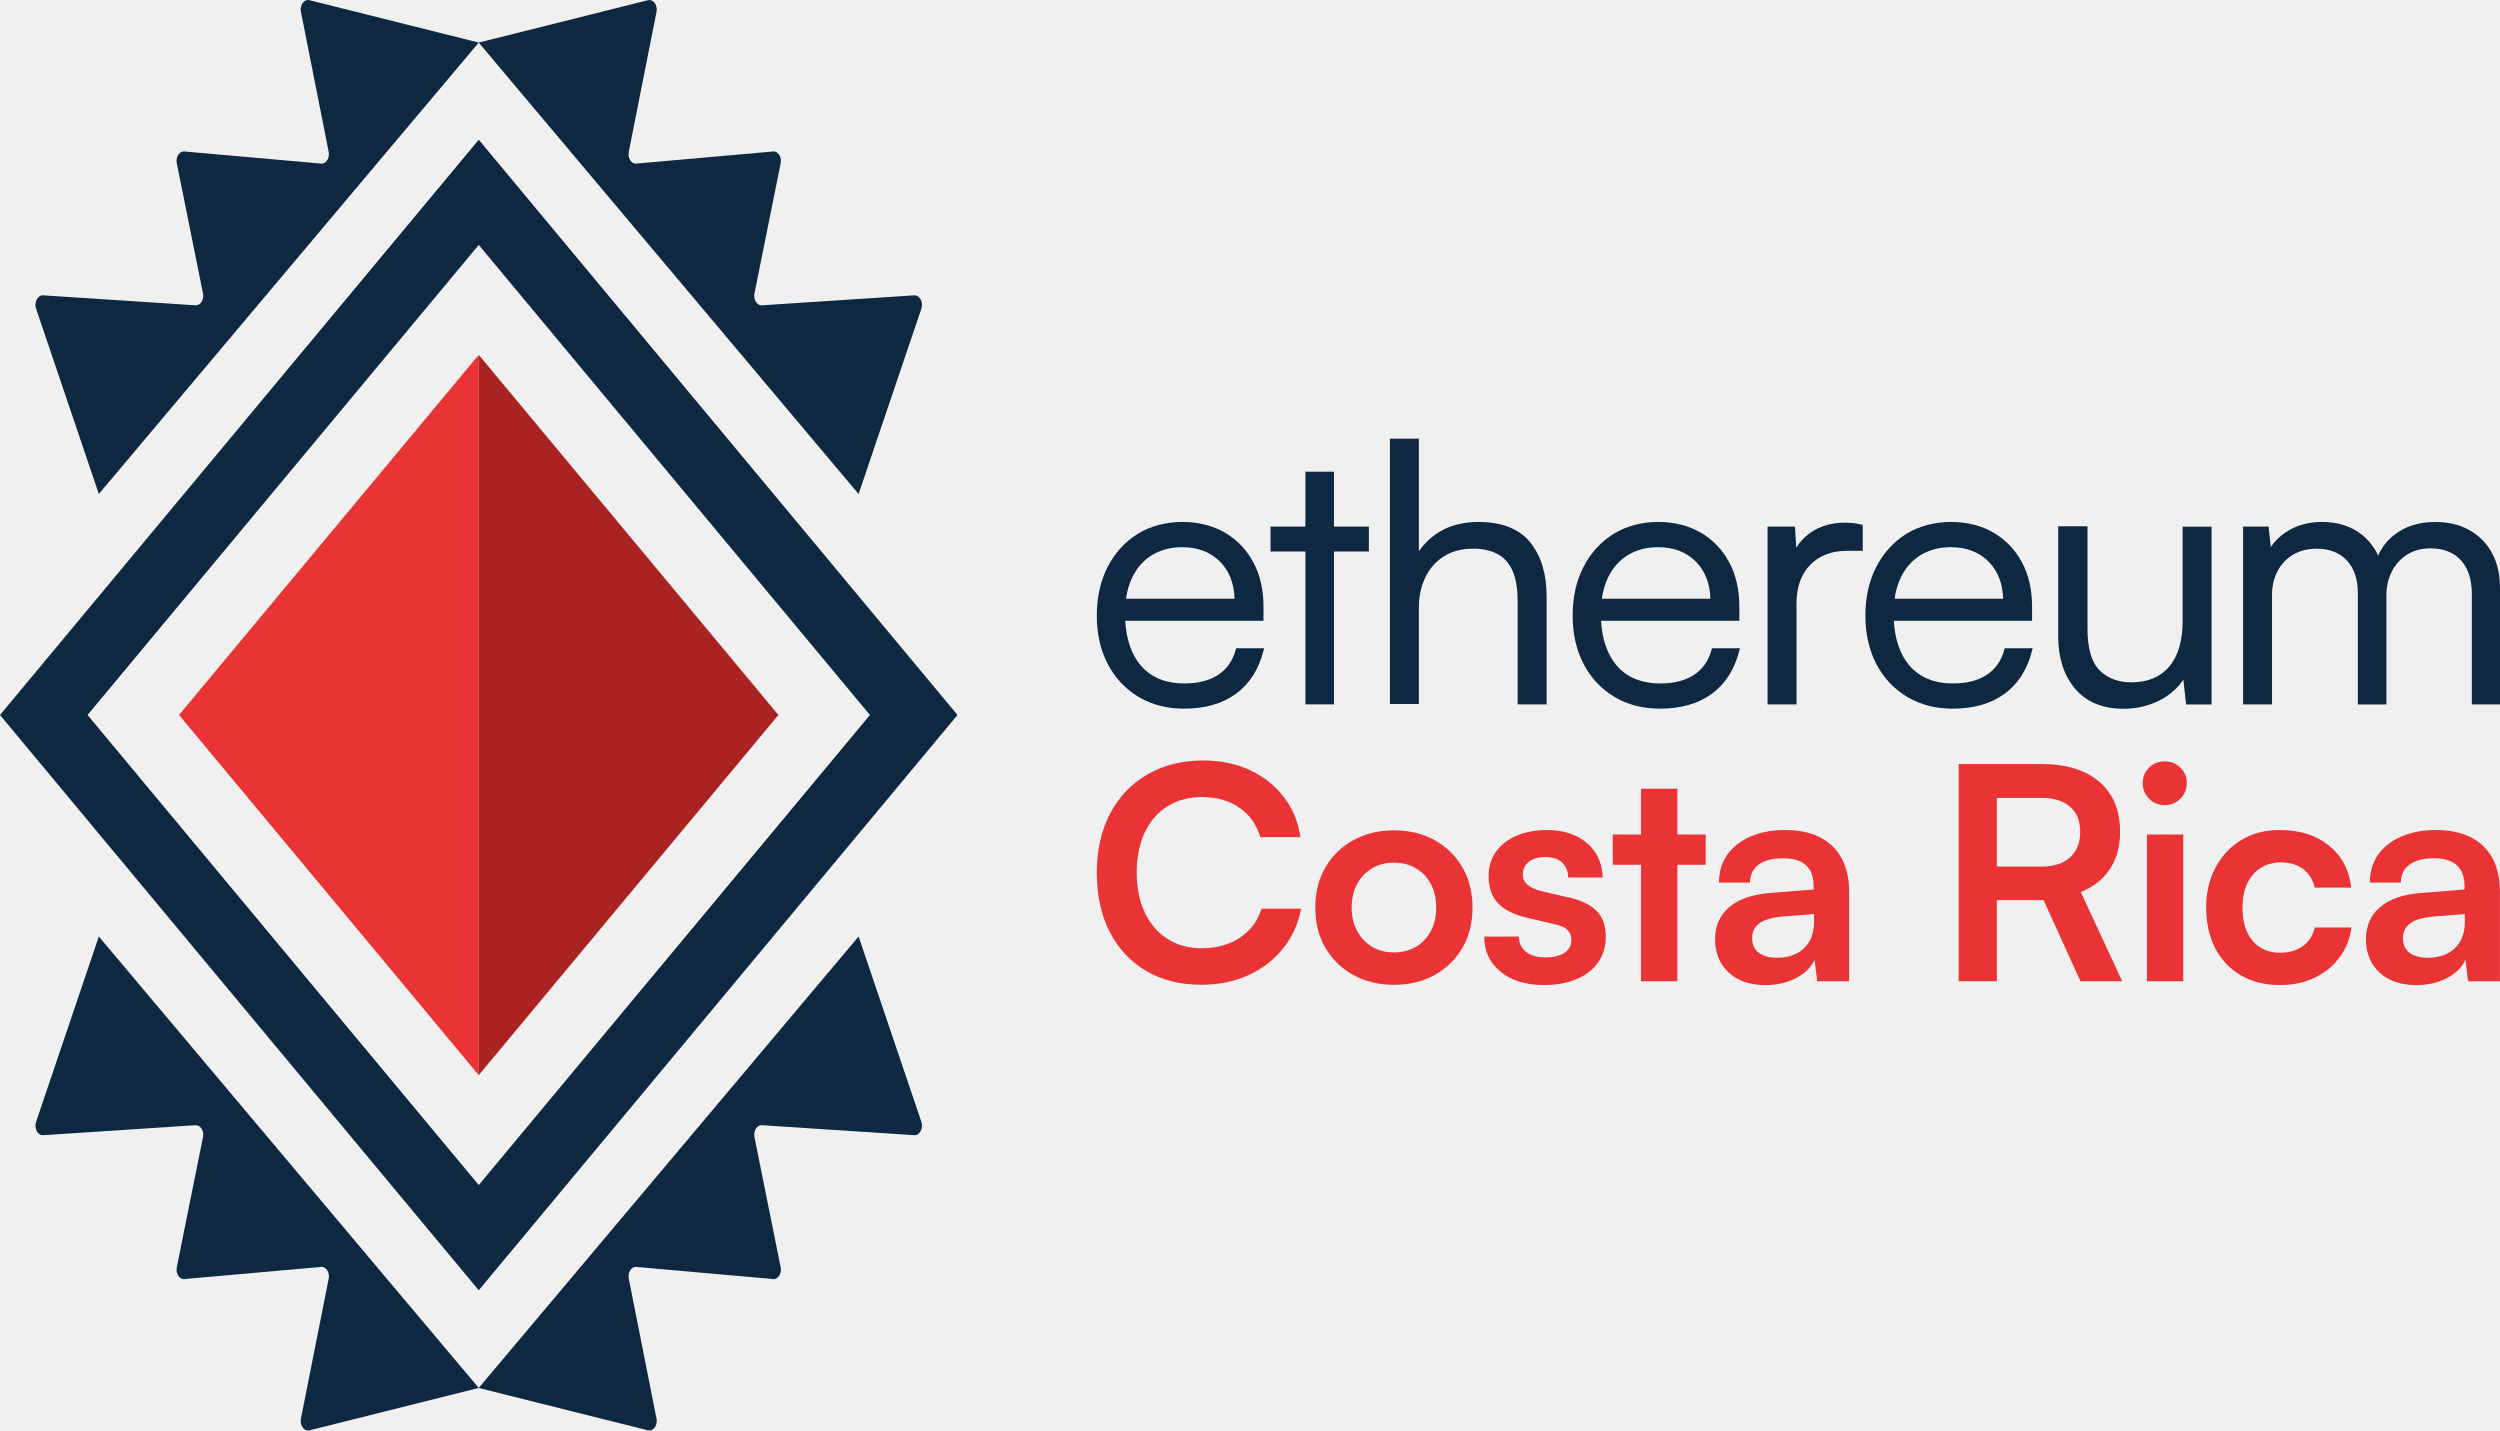
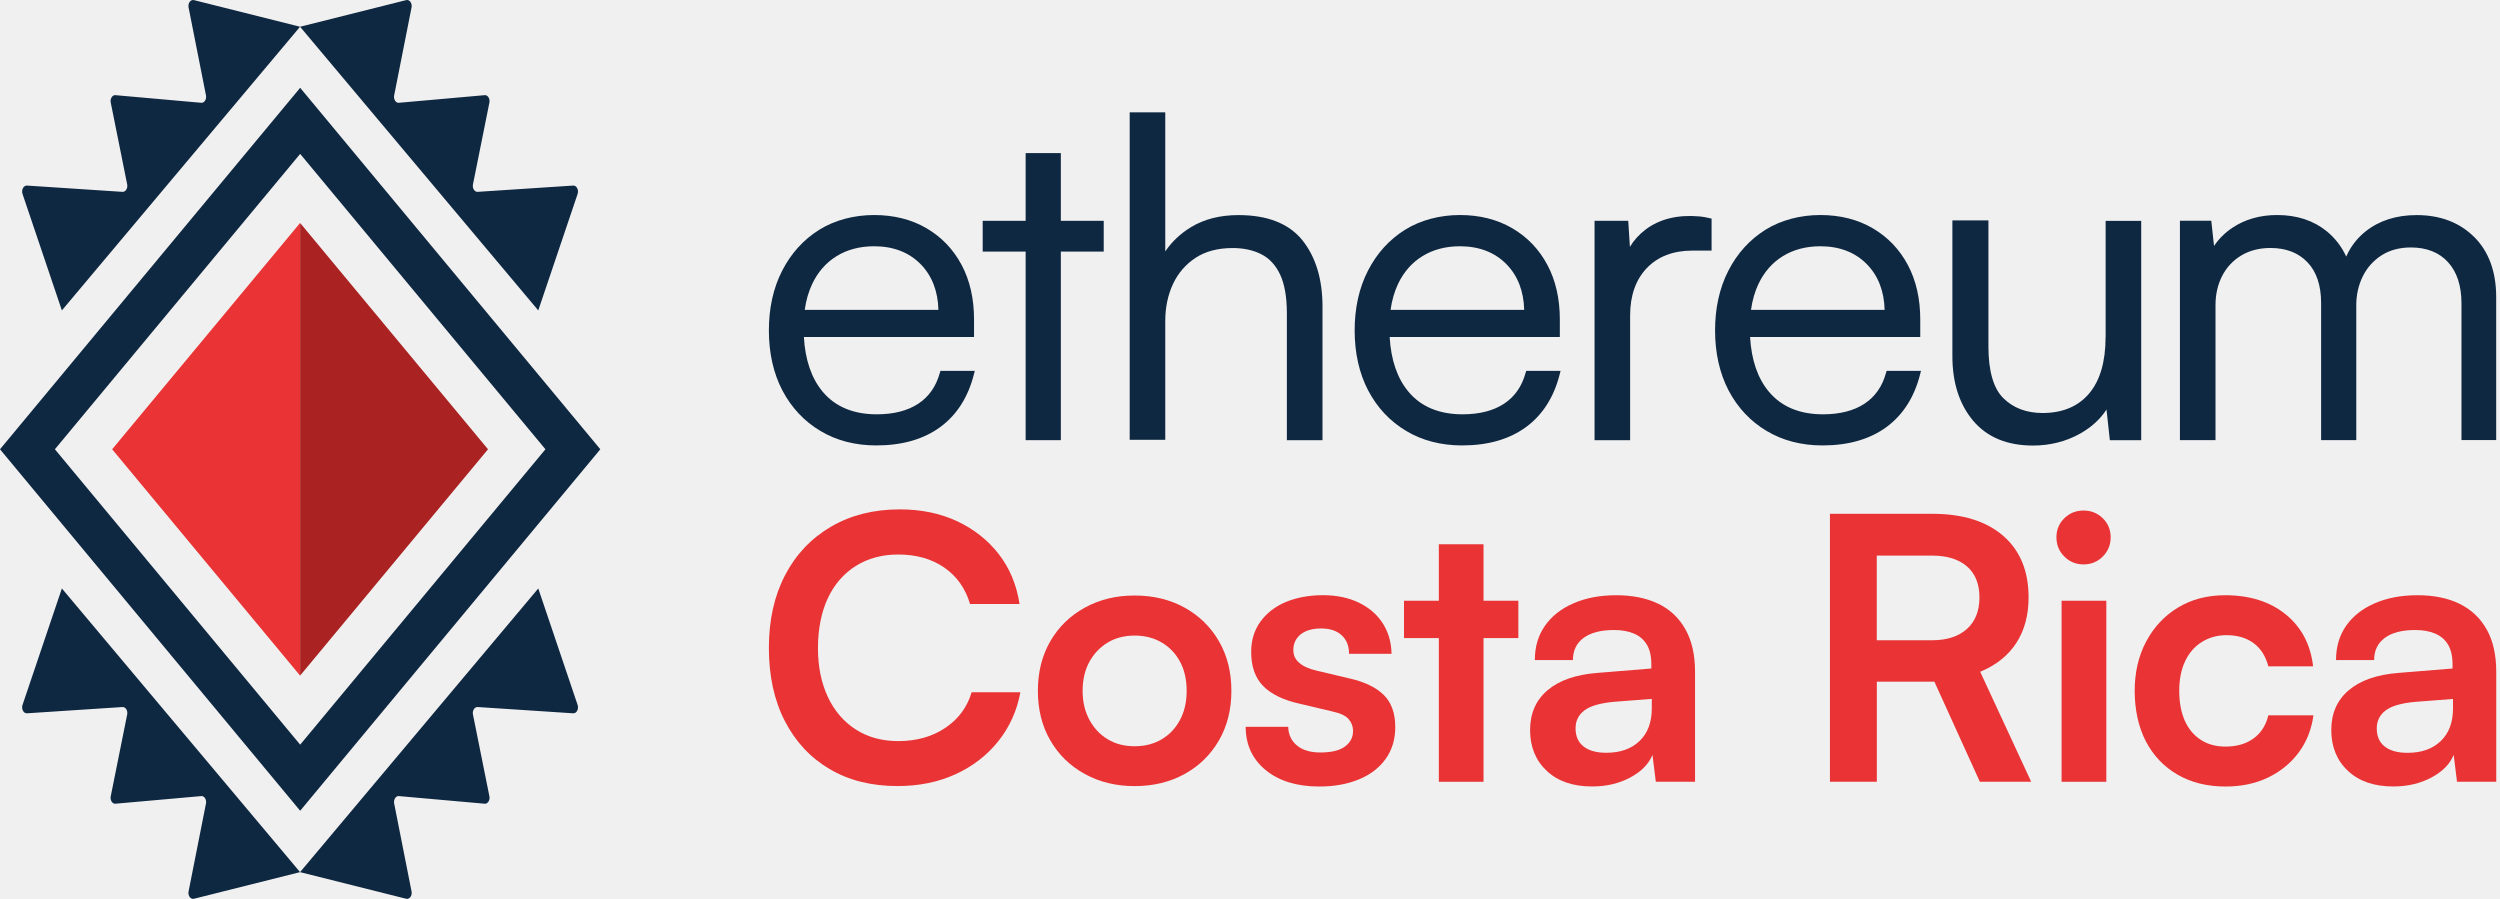
- <svg xmlns="http://www.w3.org/2000/svg" width="180" height="103" viewBox="0 0 180 103" fill="none">
-   <g clip-path="url(#clip0_2246_4230)">
-     <path d="M34.47 92.898L0 51.479L34.47 10.06L68.939 51.479L34.47 92.898ZM6.304 51.479L34.47 85.324L62.636 51.479L34.47 17.634L6.304 51.479Z" fill="#0F2841" />
-     <path d="M34.47 77.41L12.89 51.479L34.47 25.551V77.41Z" fill="#E93334" />
-     <path d="M34.47 77.41L56.046 51.479L34.47 25.551V77.41Z" fill="#AA2222" />
-     <path d="M61.82 35.567L66.34 22.221C66.501 21.737 66.198 21.208 65.79 21.266L54.895 21.98C54.545 22.03 54.254 21.634 54.31 21.186L56.218 11.699C56.279 11.226 55.952 10.819 55.589 10.913L45.892 11.771C45.52 11.868 45.193 11.447 45.265 10.965L47.276 0.819C47.349 0.335 47.016 -0.086 46.641 0.017L34.467 3.065L61.82 35.57V35.567Z" fill="#0F2841" />
-     <path d="M7.116 35.567L2.597 22.221C2.436 21.737 2.738 21.208 3.146 21.266L14.041 21.98C14.391 22.03 14.682 21.634 14.627 21.186L12.718 11.699C12.657 11.226 12.984 10.819 13.348 10.913L23.044 11.771C23.416 11.868 23.744 11.447 23.672 10.965L21.66 0.819C21.588 0.335 21.921 -0.086 22.295 0.017L34.47 3.065L7.116 35.567Z" fill="#0F2841" />
-     <path d="M61.82 67.43L66.34 80.776C66.501 81.261 66.198 81.789 65.79 81.731L54.895 81.017C54.545 80.967 54.254 81.363 54.31 81.811L56.218 91.298C56.279 91.772 55.952 92.179 55.589 92.085L45.892 91.226C45.52 91.13 45.193 91.55 45.265 92.032L47.276 102.178C47.349 102.662 47.016 103.083 46.641 102.981L34.467 99.933L61.82 67.427V67.43Z" fill="#0F2841" />
-     <path d="M7.116 67.43L2.597 80.776C2.436 81.261 2.738 81.789 3.146 81.731L14.041 81.017C14.391 80.967 14.682 81.363 14.627 81.811L12.718 91.298C12.657 91.772 12.984 92.179 13.348 92.085L23.044 91.227C23.416 91.13 23.744 91.55 23.672 92.032L21.66 102.178C21.588 102.662 21.921 103.083 22.295 102.981L34.47 99.933L7.116 67.43Z" fill="#0F2841" />
-     <path d="M88.971 46.784C88.757 47.573 88.333 48.177 87.711 48.586C87.084 48.999 86.266 49.209 85.281 49.209C83.918 49.209 82.853 48.766 82.118 47.892C81.466 47.116 81.094 46.042 81.016 44.697H90.971V43.67C90.971 42.463 90.727 41.392 90.241 40.486C89.756 39.578 89.065 38.859 88.191 38.349C87.317 37.84 86.285 37.58 85.125 37.58C83.966 37.58 82.831 37.87 81.912 38.441C80.997 39.014 80.267 39.814 79.749 40.824C79.23 41.832 78.969 43.005 78.969 44.315C78.969 45.624 79.235 46.82 79.762 47.819C80.29 48.822 81.036 49.613 81.979 50.178C82.922 50.74 84.024 51.025 85.253 51.025C86.762 51.025 88.022 50.663 88.993 49.951C89.967 49.234 90.63 48.196 90.966 46.859L91.013 46.676H89.001L88.971 46.784ZM85.125 39.398C86.252 39.398 87.17 39.753 87.855 40.453C88.51 41.123 88.857 42.017 88.888 43.111H81.072C81.15 42.554 81.297 42.05 81.507 41.602C81.838 40.902 82.32 40.351 82.939 39.971C83.561 39.592 84.296 39.398 85.128 39.398H85.125Z" fill="#0F2841" />
-     <path d="M96.046 33.962H93.99V37.915H91.479V39.708H93.99V50.715H96.046V39.708H98.559V37.915H96.046V33.962Z" fill="#0F2841" />
-     <path d="M106.439 37.58C105.362 37.58 104.427 37.818 103.656 38.285C103.045 38.657 102.543 39.13 102.158 39.697V31.584H100.074V50.69H102.158V43.747C102.158 42.964 102.31 42.241 102.61 41.602C102.907 40.965 103.351 40.453 103.93 40.074C104.508 39.695 105.237 39.504 106.103 39.504C106.733 39.504 107.293 39.625 107.773 39.864C108.242 40.096 108.611 40.492 108.872 41.035C109.138 41.588 109.271 42.355 109.271 43.31V50.718H111.355V42.922C111.355 41.328 110.961 40.027 110.184 39.058C109.399 38.078 108.139 37.582 106.444 37.582L106.439 37.58Z" fill="#0F2841" />
-     <path d="M123.232 46.784C123.019 47.573 122.594 48.177 121.973 48.586C121.346 48.999 120.527 49.209 119.542 49.209C118.18 49.209 117.115 48.766 116.379 47.892C115.727 47.116 115.356 46.042 115.278 44.697H125.233V43.67C125.233 42.463 124.988 41.392 124.503 40.486C124.017 39.578 123.327 38.859 122.453 38.349C121.579 37.84 120.547 37.58 119.387 37.58C118.227 37.58 117.092 37.87 116.174 38.441C115.258 39.014 114.529 39.814 114.01 40.824C113.491 41.832 113.23 43.005 113.23 44.315C113.23 45.624 113.497 46.82 114.024 47.819C114.551 48.822 115.297 49.613 116.241 50.178C117.184 50.74 118.285 51.025 119.514 51.025C121.024 51.025 122.283 50.663 123.254 49.951C124.228 49.234 124.891 48.196 125.227 46.859L125.274 46.676H123.263L123.232 46.784ZM119.387 39.398C120.513 39.398 121.432 39.753 122.117 40.453C122.772 41.123 123.118 42.017 123.149 43.111H115.333C115.411 42.554 115.558 42.05 115.769 41.602C116.099 40.902 116.582 40.351 117.201 39.971C117.822 39.592 118.557 39.398 119.39 39.398H119.387Z" fill="#0F2841" />
-     <path d="M133.384 37.657C132.16 37.546 131.081 37.796 130.252 38.424C129.869 38.715 129.561 39.052 129.333 39.437L129.236 37.915H127.266V50.715H129.35V43.437C129.35 42.277 129.68 41.344 130.332 40.672C130.981 39.999 131.875 39.659 132.984 39.659H134.116V37.793L134.005 37.765C133.795 37.712 133.586 37.676 133.387 37.657H133.384Z" fill="#0F2841" />
-     <path d="M144.31 46.784C144.096 47.573 143.672 48.177 143.05 48.586C142.423 48.999 141.605 49.209 140.62 49.209C139.257 49.209 138.192 48.766 137.457 47.892C136.805 47.116 136.433 46.042 136.355 44.697H146.31V43.67C146.31 42.463 146.066 41.392 145.58 40.486C145.095 39.578 144.404 38.859 143.53 38.349C142.656 37.84 141.624 37.58 140.464 37.58C139.305 37.58 138.17 37.87 137.251 38.441C136.336 39.014 135.606 39.814 135.087 40.824C134.569 41.832 134.308 43.005 134.308 44.315C134.308 45.624 134.574 46.82 135.101 47.819C135.628 48.822 136.375 49.613 137.318 50.178C138.261 50.74 139.363 51.025 140.592 51.025C142.101 51.025 143.361 50.663 144.332 49.951C145.306 49.234 145.969 48.196 146.304 46.859L146.352 46.676H144.34L144.31 46.784ZM140.464 39.398C141.591 39.398 142.509 39.753 143.194 40.453C143.849 41.123 144.196 42.017 144.226 43.111H136.411C136.488 42.554 136.636 42.05 136.846 41.602C137.177 40.902 137.659 40.351 138.278 39.971C138.899 39.592 139.635 39.398 140.467 39.398H140.464Z" fill="#0F2841" />
-     <path d="M157.15 44.703C157.15 46.142 156.822 47.252 156.176 48.005C155.535 48.752 154.622 49.129 153.465 49.129C152.525 49.129 151.753 48.838 151.174 48.268C150.594 47.698 150.3 46.682 150.3 45.248V37.892H148.191V45.818C148.191 47.363 148.599 48.631 149.403 49.583C150.214 50.544 151.39 51.031 152.897 51.031C153.901 51.031 154.828 50.798 155.649 50.342C156.317 49.968 156.839 49.494 157.202 48.93L157.399 50.721H159.233V37.92H157.15V44.708V44.703Z" fill="#0F2841" />
-     <path d="M178.713 38.861C177.858 38.011 176.726 37.58 175.344 37.58C174.16 37.58 173.155 37.898 172.365 38.529C171.865 38.928 171.482 39.42 171.227 39.999C170.961 39.418 170.581 38.928 170.092 38.529C169.318 37.898 168.342 37.58 167.19 37.58C166.197 37.58 165.32 37.826 164.585 38.316C164.139 38.612 163.775 38.969 163.498 39.387L163.337 37.917H161.503V50.718H163.586V42.82C163.586 42.208 163.717 41.644 163.972 41.142C164.225 40.644 164.599 40.243 165.082 39.949C165.565 39.656 166.144 39.506 166.805 39.506C167.706 39.506 168.433 39.786 168.963 40.34C169.493 40.896 169.765 41.696 169.765 42.718V50.721H171.821V42.848C171.821 42.236 171.951 41.668 172.207 41.156C172.462 40.65 172.831 40.24 173.305 39.935C173.78 39.634 174.354 39.481 175.012 39.481C175.93 39.481 176.66 39.769 177.181 40.337C177.706 40.91 177.972 41.718 177.972 42.742V50.718H180.003V42.38C180.003 40.899 179.57 39.717 178.715 38.864L178.713 38.861Z" fill="#0F2841" />
-     <path d="M89.293 67.505C88.527 68.017 87.608 68.275 86.537 68.275C85.594 68.275 84.77 68.05 84.063 67.602C83.355 67.153 82.809 66.517 82.423 65.697C82.037 64.878 81.843 63.925 81.843 62.843C81.843 61.761 82.037 60.748 82.423 59.934C82.809 59.12 83.355 58.494 84.063 58.051C84.77 57.608 85.594 57.387 86.537 57.387C87.595 57.387 88.491 57.642 89.229 58.145C89.964 58.652 90.469 59.361 90.741 60.274H93.635C93.463 59.147 93.055 58.176 92.414 57.354C91.77 56.534 90.957 55.895 89.969 55.438C88.982 54.981 87.869 54.754 86.626 54.754C85.111 54.754 83.774 55.089 82.617 55.759C81.46 56.429 80.561 57.37 79.926 58.583C79.291 59.795 78.972 61.213 78.972 62.84C78.972 64.468 79.282 65.902 79.904 67.106C80.525 68.311 81.397 69.243 82.52 69.908C83.641 70.569 84.967 70.902 86.496 70.902C87.739 70.902 88.865 70.672 89.872 70.218C90.879 69.761 91.715 69.119 92.38 68.291C93.044 67.463 93.476 66.508 93.676 65.426H90.824C90.566 66.295 90.055 66.987 89.293 67.499V67.505Z" fill="#E93334" />
-     <path d="M103.29 60.49C102.438 60.02 101.464 59.784 100.363 59.784C99.261 59.784 98.304 60.02 97.447 60.49C96.589 60.961 95.918 61.614 95.432 62.447C94.947 63.281 94.703 64.247 94.703 65.346C94.703 66.445 94.947 67.411 95.432 68.244C95.918 69.077 96.589 69.731 97.447 70.201C98.304 70.672 99.275 70.907 100.363 70.907C101.45 70.907 102.438 70.672 103.29 70.201C104.139 69.731 104.807 69.077 105.293 68.244C105.778 67.411 106.022 66.445 106.022 65.346C106.022 64.247 105.778 63.283 105.293 62.447C104.807 61.614 104.139 60.961 103.29 60.49ZM103.02 67.034C102.762 67.519 102.407 67.898 101.95 68.166C101.492 68.438 100.962 68.573 100.363 68.573C99.763 68.573 99.236 68.438 98.787 68.166C98.337 67.895 97.979 67.519 97.716 67.034C97.452 66.55 97.319 65.985 97.319 65.343C97.319 64.701 97.452 64.119 97.716 63.643C97.979 63.167 98.337 62.791 98.787 62.519C99.236 62.248 99.76 62.112 100.363 62.112C100.965 62.112 101.492 62.248 101.95 62.519C102.407 62.791 102.765 63.164 103.02 63.643C103.278 64.119 103.406 64.687 103.406 65.343C103.406 65.999 103.278 66.547 103.02 67.034Z" fill="#E93334" />
-     <path d="M112.925 64.618L111.016 64.169C110.101 63.956 109.643 63.557 109.643 62.97C109.643 62.586 109.785 62.278 110.073 62.051C110.359 61.824 110.758 61.708 111.274 61.708C111.79 61.708 112.19 61.841 112.476 62.104C112.761 62.367 112.903 62.73 112.903 63.184H115.389C115.375 62.5 115.2 61.899 114.865 61.387C114.529 60.875 114.06 60.473 113.461 60.188C112.861 59.903 112.168 59.762 111.383 59.762C110.597 59.762 109.846 59.895 109.219 60.158C108.589 60.424 108.092 60.803 107.729 61.301C107.365 61.8 107.182 62.392 107.182 63.076C107.182 63.917 107.415 64.576 107.878 65.055C108.342 65.534 109.055 65.88 110.012 66.093L111.921 66.541C112.392 66.641 112.714 66.791 112.886 66.99C113.058 67.189 113.144 67.416 113.144 67.674C113.144 68.059 112.983 68.366 112.662 68.593C112.34 68.82 111.865 68.933 111.236 68.933C110.65 68.933 110.192 68.798 109.865 68.526C109.535 68.255 109.366 67.892 109.352 67.436H106.866C106.866 68.477 107.254 69.318 108.034 69.96C108.813 70.603 109.859 70.924 111.175 70.924C112.046 70.924 112.817 70.785 113.491 70.506C114.163 70.229 114.684 69.828 115.056 69.307C115.428 68.787 115.614 68.169 115.614 67.455C115.614 66.641 115.389 66.016 114.939 65.573C114.49 65.132 113.821 64.811 112.936 64.609L112.925 64.618Z" fill="#E93334" />
-     <path d="M120.771 56.789H118.155V60.083H116.119V62.264H118.155V70.65H120.771V62.264H122.808V60.083H120.771V56.789Z" fill="#E93334" />
-     <path d="M130.995 60.263C130.31 59.928 129.486 59.762 128.529 59.762C127.571 59.762 126.753 59.92 126.032 60.233C125.31 60.545 124.753 60.986 124.359 61.547C123.965 62.112 123.77 62.777 123.77 63.546H125.998C125.998 62.99 126.206 62.558 126.62 62.254C127.033 61.946 127.627 61.794 128.398 61.794C128.842 61.794 129.228 61.863 129.555 61.999C129.883 62.134 130.138 62.348 130.315 62.641C130.493 62.934 130.584 63.322 130.584 63.806V64.042L127.411 64.299C126.154 64.399 125.185 64.737 124.506 65.315C123.826 65.891 123.487 66.666 123.487 67.635C123.487 68.604 123.812 69.415 124.464 70.019C125.113 70.625 125.996 70.927 127.111 70.927C127.94 70.927 128.678 70.755 129.33 70.414C129.98 70.074 130.421 69.631 130.648 69.088L130.843 70.65H133.137V64.233C133.137 63.247 132.951 62.425 132.579 61.764C132.208 61.099 131.678 60.601 130.992 60.266L130.995 60.263ZM130.609 66.37C130.609 67.184 130.371 67.818 129.891 68.275C129.411 68.731 128.764 68.958 127.952 68.958C127.38 68.958 126.936 68.837 126.623 68.596C126.309 68.355 126.151 67.998 126.151 67.527C126.151 67.098 126.323 66.755 126.664 66.489C127.008 66.226 127.585 66.057 128.401 65.985L130.609 65.814V66.37Z" fill="#E93334" />
-     <path d="M151.928 62.552C152.405 61.819 152.647 60.93 152.647 59.889C152.647 58.35 152.15 57.151 151.157 56.296C150.164 55.441 148.782 55.012 147.009 55.012H141.027V70.647H143.771V64.809H147.137L149.795 70.647H152.797L149.817 64.23C150.746 63.845 151.451 63.286 151.928 62.55V62.552ZM149.046 61.73C148.56 62.173 147.88 62.392 147.009 62.392H143.771V57.45H147.009C147.88 57.45 148.56 57.661 149.046 58.082C149.531 58.502 149.775 59.106 149.775 59.889C149.775 60.673 149.531 61.287 149.046 61.727V61.73Z" fill="#E93334" />
-     <path d="M155.862 54.821C155.418 54.821 155.044 54.97 154.736 55.269C154.428 55.568 154.275 55.939 154.275 56.382C154.275 56.825 154.428 57.199 154.736 57.506C155.044 57.813 155.418 57.965 155.862 57.965C156.306 57.965 156.681 57.81 156.989 57.506C157.297 57.199 157.449 56.825 157.449 56.382C157.449 55.939 157.297 55.568 156.989 55.269C156.681 54.97 156.306 54.821 155.862 54.821Z" fill="#E93334" />
-     <path d="M157.194 60.083H154.578V70.65H157.194V60.083Z" fill="#E93334" />
-     <path d="M165.798 68.125C165.362 68.438 164.815 68.596 164.158 68.596C163.6 68.596 163.118 68.463 162.712 68.2C162.307 67.937 161.994 67.563 161.78 67.076C161.567 66.591 161.458 66.013 161.458 65.343C161.458 64.673 161.572 64.094 161.802 63.61C162.03 63.126 162.357 62.752 162.779 62.486C163.201 62.223 163.684 62.09 164.225 62.09C164.854 62.09 165.379 62.245 165.8 62.55C166.222 62.857 166.511 63.308 166.669 63.909H169.285C169.144 62.641 168.611 61.631 167.687 60.883C166.766 60.136 165.584 59.759 164.139 59.759C163.095 59.759 162.177 59.997 161.384 60.476C160.59 60.955 159.969 61.614 159.519 62.456C159.07 63.297 158.845 64.26 158.845 65.343C158.845 66.425 159.064 67.45 159.5 68.283C159.935 69.116 160.554 69.767 161.353 70.229C162.152 70.691 163.09 70.924 164.161 70.924C165.09 70.924 165.92 70.749 166.647 70.4C167.376 70.052 167.973 69.567 168.436 68.947C168.899 68.327 169.191 67.605 169.305 66.777H166.669C166.525 67.361 166.236 67.812 165.8 68.125H165.798Z" fill="#E93334" />
-     <path d="M179.442 61.761C179.071 61.096 178.541 60.598 177.855 60.263C177.17 59.928 176.346 59.762 175.389 59.762C174.432 59.762 173.613 59.92 172.892 60.233C172.171 60.545 171.613 60.986 171.219 61.547C170.825 62.112 170.631 62.777 170.631 63.546H172.859C172.859 62.99 173.067 62.558 173.48 62.254C173.893 61.946 174.487 61.794 175.258 61.794C175.702 61.794 176.088 61.863 176.415 61.999C176.743 62.134 176.998 62.348 177.176 62.641C177.353 62.934 177.445 63.322 177.445 63.806V64.042L174.271 64.299C173.014 64.399 172.046 64.737 171.366 65.315C170.686 65.891 170.348 66.666 170.348 67.635C170.348 68.604 170.672 69.415 171.324 70.019C171.974 70.625 172.856 70.927 173.971 70.927C174.801 70.927 175.539 70.755 176.191 70.414C176.84 70.074 177.281 69.631 177.509 69.088L177.703 70.65H179.997V64.233C179.997 63.247 179.811 62.425 179.44 61.764L179.442 61.761ZM177.47 66.37C177.47 67.184 177.231 67.818 176.751 68.275C176.271 68.731 175.625 68.958 174.812 68.958C174.24 68.958 173.796 68.837 173.483 68.596C173.169 68.355 173.011 67.998 173.011 67.527C173.011 67.098 173.183 66.755 173.524 66.489C173.868 66.226 174.446 66.057 175.261 65.985L177.47 65.814V66.37Z" fill="#E93334" />
+ <svg xmlns="http://www.w3.org/2000/svg" width="178" height="64" viewBox="0 0 178 64" fill="none">
+   <g clip-path="url(#clip0_3989_1142)">
+     <path d="M21.372 57.726L0 31.988L21.372 6.251L42.743 31.988L21.372 57.726ZM3.908 31.988L21.372 53.02L38.835 31.988L21.372 10.957L3.908 31.988Z" fill="#0F2841" />
+     <path d="M21.365 48.101L7.985 31.988L21.365 15.877V48.101Z" fill="#E93334" />
+     <path d="M21.369 48.101L34.747 31.988L21.369 15.877V48.101Z" fill="#AA2222" />
+     <path d="M38.325 22.1L41.127 13.807C41.227 13.506 41.039 13.178 40.786 13.214L34.031 13.658C33.814 13.689 33.634 13.443 33.668 13.164L34.852 7.269C34.889 6.975 34.687 6.722 34.461 6.78L28.449 7.314C28.218 7.374 28.015 7.112 28.06 6.813L29.307 0.508C29.352 0.207 29.146 -0.054 28.913 0.01L21.365 1.904L38.325 22.102V22.1Z" fill="#0F2841" />
+     <path d="M4.405 22.1L1.603 13.807C1.503 13.506 1.691 13.178 1.944 13.214L8.699 13.658C8.916 13.689 9.096 13.443 9.062 13.164L7.878 7.269C7.84 6.975 8.043 6.722 8.269 6.78L14.281 7.314C14.511 7.374 14.714 7.112 14.67 6.813L13.422 0.508C13.378 0.207 13.584 -0.054 13.816 0.01L21.365 1.904L4.405 22.102V22.1Z" fill="#0F2841" />
+     <path d="M38.325 41.9L41.127 50.193C41.227 50.494 41.039 50.822 40.786 50.786L34.031 50.342C33.814 50.311 33.634 50.557 33.668 50.836L34.852 56.731C34.889 57.025 34.687 57.278 34.461 57.22L28.449 56.686C28.218 56.626 28.015 56.888 28.06 57.187L29.307 63.492C29.352 63.792 29.146 64.054 28.913 63.99L21.365 62.096L38.325 41.898V41.9Z" fill="#0F2841" />
+     <path d="M4.405 41.9L1.603 50.193C1.503 50.494 1.691 50.822 1.944 50.786L8.699 50.342C8.916 50.311 9.096 50.557 9.062 50.836L7.878 56.731C7.84 57.025 8.043 57.278 8.269 57.22L14.281 56.686C14.511 56.626 14.714 56.888 14.67 57.187L13.422 63.492C13.378 63.792 13.584 64.054 13.816 63.99L21.365 62.096L4.405 41.898V41.9Z" fill="#0F2841" />
+     <path d="M66.917 26.543C66.656 27.504 66.139 28.245 65.385 28.742C64.62 29.247 63.626 29.499 62.425 29.499C60.763 29.499 59.468 28.958 58.576 27.891C57.782 26.942 57.33 25.634 57.236 23.993H69.352V22.743C69.352 21.269 69.055 19.961 68.464 18.858C67.874 17.75 67.035 16.874 65.968 16.251C64.905 15.628 63.651 15.31 62.237 15.31C60.824 15.31 59.444 15.665 58.328 16.361C57.212 17.058 56.324 18.039 55.693 19.269C55.061 20.499 54.744 21.928 54.744 23.529C54.744 25.13 55.069 26.587 55.709 27.805C56.352 29.027 57.261 29.996 58.409 30.68C59.557 31.369 60.897 31.715 62.396 31.715C64.233 31.715 65.764 31.275 66.949 30.404C68.135 29.532 68.941 28.261 69.348 26.628L69.405 26.404H66.957L66.921 26.539L66.917 26.543ZM62.237 17.534C63.61 17.534 64.726 17.966 65.561 18.821C66.359 19.64 66.782 20.731 66.815 22.063H57.297C57.391 21.383 57.57 20.768 57.827 20.222C58.23 19.367 58.816 18.699 59.57 18.235C60.327 17.77 61.223 17.534 62.233 17.534H62.237Z" fill="#0F2841" />
+     <path d="M75.531 10.9H73.026V15.722H69.967V17.913H73.026V31.34H75.531V17.913H78.585V15.722H75.531V10.9Z" fill="#0F2841" />
+     <path d="M88.18 15.314C86.868 15.314 85.732 15.604 84.791 16.178C84.05 16.63 83.435 17.208 82.967 17.901V8H80.434V31.312H82.967V22.841C82.967 21.884 83.154 21.004 83.517 20.222C83.879 19.448 84.421 18.821 85.125 18.357C85.826 17.896 86.718 17.66 87.768 17.66C88.534 17.66 89.218 17.807 89.801 18.1C90.371 18.385 90.819 18.866 91.136 19.53C91.458 20.206 91.625 21.142 91.625 22.303V31.34H94.162V21.831C94.162 19.884 93.682 18.3 92.737 17.114C91.78 15.921 90.249 15.314 88.184 15.314H88.18Z" fill="#0F2841" />
+     <path d="M108.624 26.543C108.364 27.504 107.846 28.245 107.093 28.742C106.327 29.247 105.334 29.499 104.132 29.499C102.471 29.499 101.175 28.958 100.284 27.891C99.489 26.942 99.037 25.634 98.944 23.993H111.06V22.743C111.06 21.269 110.762 19.961 110.172 18.858C109.581 17.75 108.742 16.874 107.675 16.251C106.612 15.628 105.358 15.31 103.945 15.31C102.532 15.31 101.151 15.665 100.035 16.361C98.919 17.058 98.031 18.039 97.4 19.269C96.769 20.499 96.451 21.928 96.451 23.529C96.451 25.13 96.777 26.587 97.416 27.805C98.06 29.027 98.968 29.996 100.117 30.68C101.265 31.369 102.605 31.715 104.104 31.715C105.94 31.715 107.472 31.275 108.657 30.404C109.842 29.532 110.648 28.261 111.056 26.628L111.113 26.404H108.665L108.628 26.539L108.624 26.543ZM103.945 17.534C105.317 17.534 106.433 17.966 107.268 18.821C108.066 19.64 108.49 20.731 108.522 22.063H99.009C99.103 21.383 99.282 20.768 99.538 20.222C99.941 19.367 100.528 18.699 101.281 18.235C102.039 17.77 102.935 17.534 103.945 17.534Z" fill="#0F2841" />
+     <path d="M120.981 15.408C119.49 15.274 118.179 15.579 117.169 16.341C116.701 16.695 116.33 17.106 116.049 17.579L115.931 15.722H113.532V31.34H116.065V22.458C116.065 21.041 116.469 19.904 117.259 19.082C118.049 18.259 119.136 17.844 120.488 17.844H121.865V15.567L121.73 15.534C121.474 15.469 121.221 15.428 120.977 15.404L120.981 15.408Z" fill="#0F2841" />
+     <path d="M134.286 26.543C134.026 27.504 133.508 28.245 132.755 28.742C131.989 29.247 130.996 29.499 129.794 29.499C128.133 29.499 126.838 28.958 125.946 27.891C125.151 26.942 124.699 25.634 124.606 23.993H136.722V22.743C136.722 21.269 136.424 19.961 135.834 18.858C135.243 17.75 134.404 16.874 133.337 16.251C132.274 15.628 131.02 15.31 129.607 15.31C128.194 15.31 126.813 15.665 125.697 16.361C124.581 17.058 123.693 18.039 123.062 19.269C122.431 20.499 122.113 21.928 122.113 23.529C122.113 25.13 122.439 26.587 123.078 27.805C123.722 29.027 124.63 29.996 125.779 30.68C126.927 31.369 128.267 31.715 129.766 31.715C131.603 31.715 133.134 31.275 134.319 30.404C135.504 29.532 136.31 28.261 136.718 26.628L136.775 26.404H134.327L134.29 26.539L134.286 26.543ZM129.607 17.534C130.979 17.534 132.095 17.966 132.93 18.821C133.728 19.64 134.152 20.731 134.185 22.063H124.671C124.765 21.383 124.944 20.768 125.2 20.222C125.604 19.367 126.19 18.699 126.943 18.235C127.701 17.77 128.597 17.534 129.607 17.534Z" fill="#0F2841" />
+     <path d="M149.917 24.005C149.917 25.761 149.518 27.117 148.732 28.033C147.954 28.945 146.842 29.406 145.433 29.406C144.288 29.406 143.352 29.051 142.643 28.355C141.934 27.659 141.576 26.416 141.576 24.669V15.693H139.01V25.362C139.01 27.247 139.507 28.791 140.489 29.956C141.474 31.128 142.908 31.723 144.74 31.723C145.962 31.723 147.09 31.438 148.092 30.88C148.907 30.424 149.542 29.846 149.982 29.157L150.222 31.344H152.454V15.726H149.921V24.009L149.917 24.005Z" fill="#0F2841" />
+     <path d="M176.165 16.878C175.127 15.84 173.746 15.314 172.064 15.314C170.622 15.314 169.4 15.705 168.435 16.471C167.824 16.956 167.364 17.558 167.051 18.267C166.725 17.558 166.265 16.96 165.67 16.471C164.725 15.701 163.536 15.31 162.135 15.31C160.925 15.31 159.858 15.612 158.962 16.206C158.421 16.565 157.977 17.005 157.639 17.514L157.443 15.718H155.211V31.336H157.745V21.7C157.745 20.955 157.903 20.267 158.213 19.656C158.522 19.049 158.975 18.556 159.565 18.198C160.152 17.84 160.86 17.656 161.662 17.656C162.762 17.656 163.646 17.998 164.289 18.67C164.937 19.346 165.263 20.324 165.263 21.574V31.336H167.767V21.729C167.767 20.983 167.926 20.287 168.236 19.664C168.545 19.041 168.997 18.544 169.576 18.173C170.154 17.807 170.85 17.619 171.653 17.619C172.773 17.619 173.66 17.97 174.296 18.662C174.935 19.363 175.257 20.348 175.257 21.599V31.332H177.729V21.159C177.729 19.35 177.204 17.909 176.161 16.87L176.165 16.878Z" fill="#0F2841" />
+     <path d="M67.304 51.826C66.371 52.453 65.255 52.766 63.952 52.766C62.803 52.766 61.797 52.493 60.938 51.944C60.079 51.394 59.411 50.62 58.943 49.622C58.474 48.62 58.238 47.46 58.238 46.14C58.238 44.821 58.474 43.583 58.943 42.589C59.411 41.595 60.079 40.834 60.938 40.292C61.801 39.754 62.803 39.481 63.952 39.481C65.239 39.481 66.33 39.791 67.226 40.406C68.122 41.025 68.737 41.888 69.067 43.004H72.59C72.382 41.632 71.885 40.443 71.103 39.441C70.322 38.443 69.328 37.661 68.13 37.103C66.929 36.545 65.573 36.268 64.058 36.268C62.213 36.268 60.588 36.675 59.179 37.494C57.77 38.313 56.678 39.461 55.904 40.939C55.131 42.418 54.744 44.149 54.744 46.132C54.744 48.115 55.122 49.867 55.88 51.337C56.637 52.807 57.696 53.947 59.065 54.754C60.429 55.564 62.042 55.967 63.907 55.967C65.422 55.967 66.79 55.691 68.016 55.133C69.242 54.575 70.26 53.793 71.071 52.783C71.881 51.773 72.407 50.608 72.651 49.288H69.181C68.868 50.347 68.244 51.194 67.316 51.817L67.304 51.826Z" fill="#E93334" />
+     <path d="M84.347 43.265C83.313 42.691 82.124 42.401 80.784 42.401C79.444 42.401 78.279 42.691 77.237 43.265C76.194 43.839 75.375 44.633 74.785 45.651C74.194 46.67 73.897 47.847 73.897 49.187C73.897 50.526 74.194 51.703 74.785 52.721C75.375 53.74 76.194 54.534 77.237 55.108C78.279 55.682 79.464 55.971 80.784 55.971C82.103 55.971 83.309 55.682 84.347 55.108C85.382 54.534 86.196 53.74 86.787 52.721C87.377 51.703 87.675 50.526 87.675 49.187C87.675 47.847 87.377 46.67 86.787 45.651C86.196 44.633 85.382 43.839 84.347 43.265ZM84.022 51.251C83.708 51.842 83.272 52.302 82.718 52.636C82.16 52.966 81.517 53.133 80.788 53.133C80.059 53.133 79.419 52.97 78.87 52.636C78.32 52.306 77.888 51.846 77.566 51.251C77.245 50.661 77.082 49.972 77.082 49.191C77.082 48.409 77.245 47.7 77.566 47.118C77.888 46.535 78.324 46.079 78.87 45.749C79.419 45.419 80.055 45.252 80.788 45.252C81.521 45.252 82.164 45.419 82.718 45.749C83.276 46.079 83.708 46.535 84.022 47.118C84.335 47.7 84.49 48.392 84.49 49.191C84.49 49.989 84.331 50.661 84.022 51.251Z" fill="#E93334" />
+     <path d="M96.076 48.303L93.755 47.753C92.639 47.492 92.085 47.004 92.085 46.291C92.085 45.822 92.26 45.448 92.607 45.167C92.953 44.89 93.442 44.747 94.069 44.747C94.696 44.747 95.181 44.91 95.531 45.232C95.877 45.554 96.052 45.994 96.052 46.551H99.078C99.062 45.717 98.846 44.988 98.439 44.36C98.031 43.733 97.461 43.249 96.728 42.898C95.999 42.552 95.152 42.377 94.195 42.377C93.238 42.377 92.326 42.54 91.56 42.858C90.794 43.179 90.192 43.644 89.748 44.255C89.304 44.865 89.084 45.586 89.084 46.421C89.084 47.447 89.365 48.254 89.931 48.836C90.497 49.419 91.36 49.842 92.529 50.103L94.851 50.653C95.425 50.775 95.816 50.958 96.024 51.203C96.231 51.447 96.337 51.724 96.337 52.037C96.337 52.506 96.142 52.88 95.751 53.161C95.36 53.442 94.781 53.577 94.016 53.577C93.303 53.577 92.745 53.414 92.346 53.08C91.947 52.75 91.735 52.306 91.719 51.748H88.693C88.693 53.019 89.165 54.045 90.114 54.827C91.063 55.609 92.338 56 93.938 56C95.001 56 95.938 55.829 96.757 55.491C97.575 55.153 98.211 54.664 98.663 54.029C99.115 53.394 99.343 52.64 99.343 51.773C99.343 50.783 99.07 50.017 98.52 49.476C97.97 48.938 97.16 48.547 96.081 48.303H96.076Z" fill="#E93334" />
+     <path d="M105.627 38.752H102.446V42.772H99.966V45.431H102.446V55.662H105.627V45.431H108.107V42.772H105.627V38.752Z" fill="#E93334" />
+     <path d="M118.077 42.992C117.242 42.585 116.24 42.381 115.075 42.381C113.91 42.381 112.913 42.573 112.033 42.955C111.153 43.338 110.477 43.872 109.997 44.56C109.516 45.248 109.28 46.059 109.28 46.999H111.992C111.992 46.319 112.245 45.794 112.75 45.419C113.255 45.045 113.976 44.857 114.916 44.857C115.454 44.857 115.926 44.939 116.326 45.106C116.725 45.273 117.034 45.533 117.25 45.888C117.466 46.242 117.576 46.718 117.576 47.309V47.598L113.715 47.912C112.184 48.034 111.007 48.445 110.18 49.15C109.353 49.854 108.942 50.799 108.942 51.98C108.942 53.161 109.337 54.151 110.131 54.888C110.921 55.629 111.996 55.996 113.353 55.996C114.363 55.996 115.263 55.788 116.053 55.369C116.843 54.953 117.38 54.412 117.657 53.752L117.894 55.658H120.687V47.83C120.687 46.629 120.459 45.623 120.007 44.817C119.555 44.006 118.912 43.399 118.077 42.988V42.992ZM117.608 50.441C117.608 51.431 117.315 52.208 116.733 52.762C116.15 53.32 115.364 53.597 114.371 53.597C113.674 53.597 113.137 53.451 112.754 53.153C112.371 52.856 112.18 52.424 112.18 51.85C112.18 51.329 112.387 50.905 112.807 50.583C113.226 50.262 113.931 50.058 114.921 49.968L117.608 49.761V50.441Z" fill="#E93334" />
+     <path d="M143.56 45.782C144.142 44.886 144.435 43.803 144.435 42.532C144.435 40.654 143.828 39.192 142.623 38.146C141.413 37.103 139.731 36.582 137.573 36.582H130.291V55.658H133.631V48.535H137.728L140.965 55.658H144.619L140.99 47.83C142.122 47.362 142.977 46.678 143.56 45.782ZM140.049 44.776C139.459 45.313 138.632 45.586 137.569 45.586H133.626V39.559H137.569C138.628 39.559 139.454 39.815 140.049 40.328C140.64 40.842 140.937 41.579 140.937 42.536C140.937 43.493 140.64 44.242 140.049 44.78V44.776Z" fill="#E93334" />
+     <path d="M148.349 36.35C147.811 36.35 147.351 36.533 146.98 36.899C146.606 37.266 146.418 37.718 146.418 38.256C146.418 38.793 146.606 39.253 146.98 39.624C147.355 39.999 147.811 40.186 148.349 40.186C148.886 40.186 149.343 39.999 149.717 39.624C150.092 39.249 150.279 38.793 150.279 38.256C150.279 37.718 150.092 37.262 149.717 36.899C149.343 36.533 148.886 36.35 148.349 36.35Z" fill="#E93334" />
+     <path d="M149.97 42.772H146.785V55.662H149.97V42.772Z" fill="#E93334" />
+     <path d="M160.445 52.583C159.915 52.966 159.247 53.157 158.449 53.157C157.769 53.157 157.182 52.994 156.69 52.673C156.197 52.351 155.814 51.895 155.553 51.304C155.293 50.714 155.162 50.009 155.162 49.191C155.162 48.372 155.301 47.667 155.582 47.077C155.859 46.486 156.254 46.03 156.771 45.709C157.284 45.387 157.871 45.224 158.53 45.224C159.296 45.224 159.935 45.411 160.449 45.786C160.962 46.161 161.312 46.71 161.507 47.443H164.692C164.517 45.896 163.87 44.666 162.75 43.75C161.626 42.837 160.188 42.381 158.433 42.381C157.162 42.381 156.046 42.67 155.081 43.253C154.116 43.835 153.358 44.642 152.812 45.668C152.263 46.694 151.99 47.871 151.99 49.191C151.99 50.51 152.254 51.76 152.784 52.779C153.313 53.797 154.067 54.587 155.04 55.153C156.014 55.719 157.154 56 158.457 56C159.589 56 160.595 55.788 161.483 55.361C162.371 54.933 163.096 54.343 163.662 53.585C164.228 52.828 164.578 51.944 164.717 50.934H161.507C161.332 51.646 160.982 52.196 160.449 52.579L160.445 52.583Z" fill="#E93334" />
+     <path d="M177.053 44.821C176.601 44.01 175.957 43.403 175.122 42.992C174.287 42.581 173.285 42.381 172.121 42.381C170.956 42.381 169.958 42.573 169.078 42.955C168.199 43.338 167.523 43.872 167.042 44.56C166.562 45.248 166.325 46.059 166.325 46.999H169.038C169.038 46.319 169.29 45.794 169.795 45.419C170.3 45.045 171.021 44.857 171.962 44.857C172.499 44.857 172.972 44.939 173.371 45.106C173.77 45.273 174.08 45.533 174.295 45.888C174.511 46.242 174.621 46.718 174.621 47.309V47.598L170.76 47.912C169.229 48.034 168.052 48.445 167.225 49.15C166.399 49.854 165.987 50.799 165.987 51.98C165.987 53.161 166.382 54.151 167.177 54.888C167.967 55.629 169.042 55.996 170.398 55.996C171.408 55.996 172.308 55.788 173.098 55.369C173.888 54.953 174.426 54.412 174.703 53.752L174.939 55.658H177.733V47.83C177.733 46.629 177.505 45.623 177.053 44.817V44.821ZM174.654 50.445C174.654 51.435 174.361 52.212 173.778 52.766C173.196 53.324 172.41 53.601 171.416 53.601C170.72 53.601 170.182 53.455 169.799 53.157C169.416 52.86 169.225 52.428 169.225 51.854C169.225 51.333 169.433 50.909 169.852 50.587C170.272 50.266 170.976 50.062 171.966 49.972L174.654 49.765V50.445Z" fill="#E93334" />
  </g>
  <defs>
-     <clipPath id="clip0_2246_4230">
-       <rect width="180" height="103" fill="white" />
+     <clipPath id="clip0_3989_1142">
+       <rect width="177.733" height="64" fill="white" />
    </clipPath>
  </defs>
</svg>
